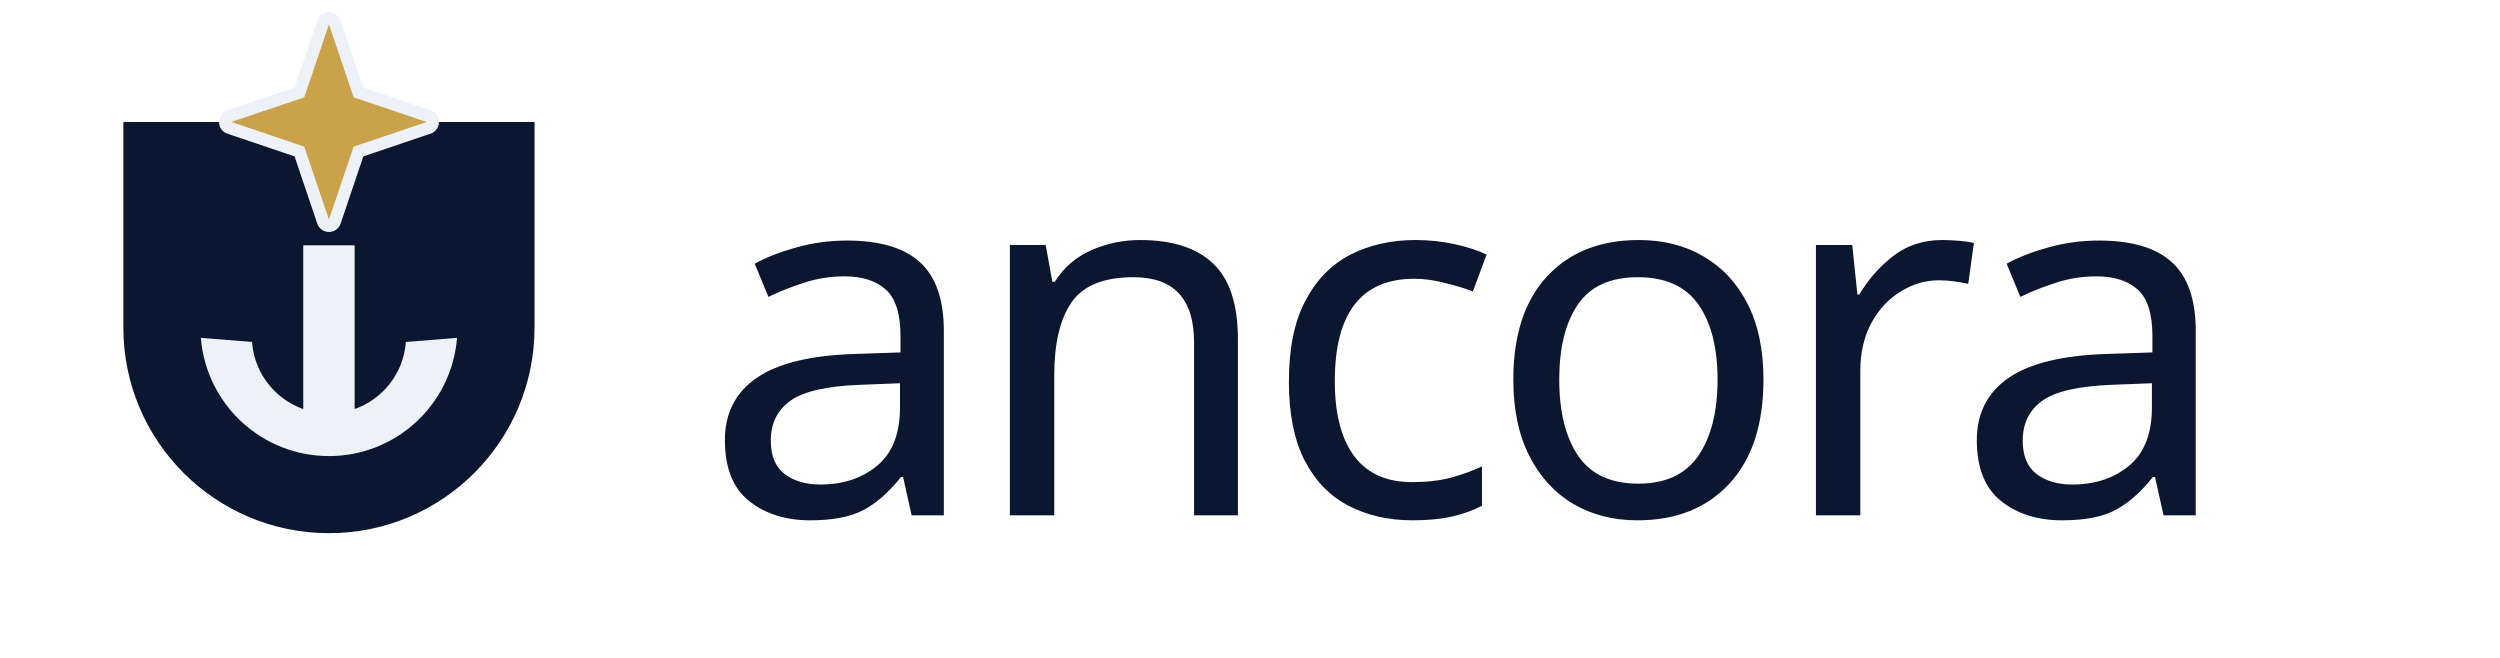
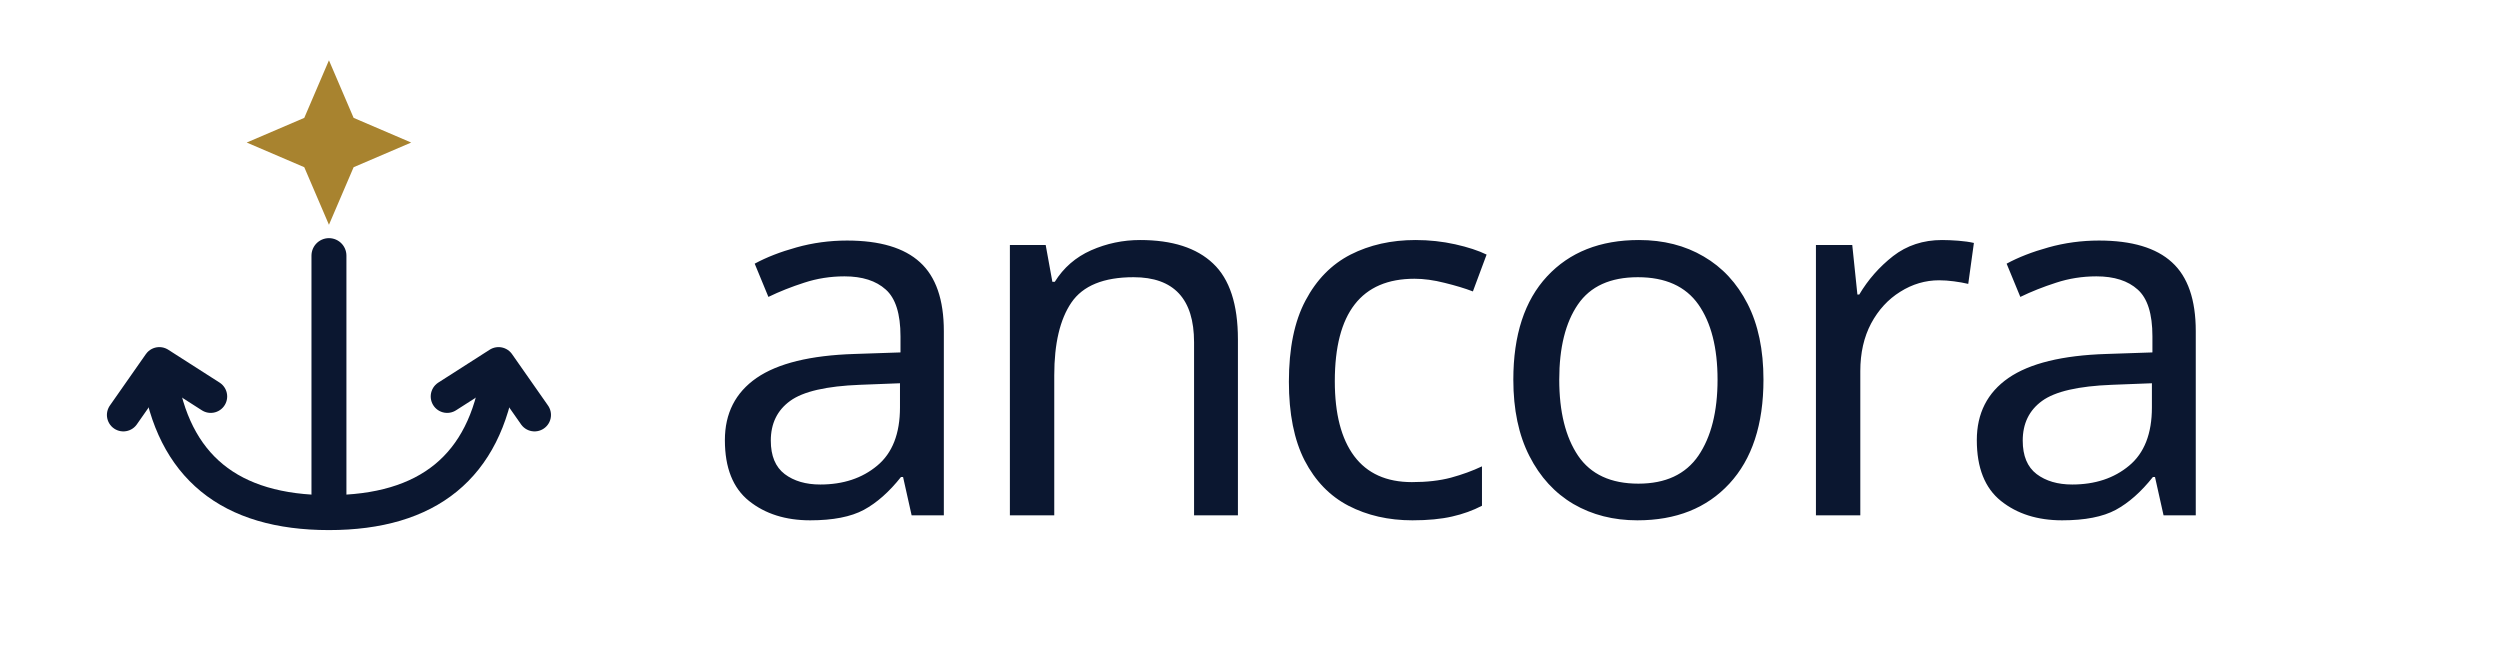
<svg xmlns="http://www.w3.org/2000/svg" viewBox="0 0 228 60" width="228" height="60">
  <g transform="translate(0 -2) scale(0.9375)">
-     <path d="M12 14H52V34A20 20 0 0 1 32 54A20 20 0 0 1 12 34Z" fill="#0B1730" />
-     <path d="M29.5 26H34.5V43.5H29.5ZM44.46 35A12.5 12.5 0 0 1 19.54 35L24.52 35.4A7.5 7.5 0 0 0 39.48 35.4Z" fill="#EEF2F8" />
-     <path d="M32 4.5L34.4 11.6L41.5 14L34.4 16.4L32 23.5L29.6 16.4L22.5 14L29.6 11.6Z" fill="#C9A24A" stroke="#EEF2F8" stroke-width="2.4" stroke-linejoin="round" paint-order="stroke" />
+     <path d="M32 8l2.4 5.6 5.6 2.4-5.6 2.4L32 24l-2.4-5.6-5.6-2.4 5.6-2.4z" fill="#A8832F" />
+     <path d="M32 27v24" stroke="#0B1730" stroke-width="3.4" stroke-linecap="round" fill="none" />
+     <path d="M15.5 38.5Q17.5 52 32 52T48.5 38.5" stroke="#0B1730" stroke-width="3.4" stroke-linecap="round" fill="none" />
+     <path d="M12 42.5l3.5-5 5 3.2M52 42.5l-3.5-5-5 3.2" stroke="#0B1730" stroke-width="3.2" stroke-linecap="round" stroke-linejoin="round" fill="none" />
  </g>
  <text x="64" y="47" font-family="'IBM Plex Sans', system-ui, sans-serif" font-weight="500" font-size="46" letter-spacing="-1.61" fill="#0B1730">ancora</text>
</svg>
